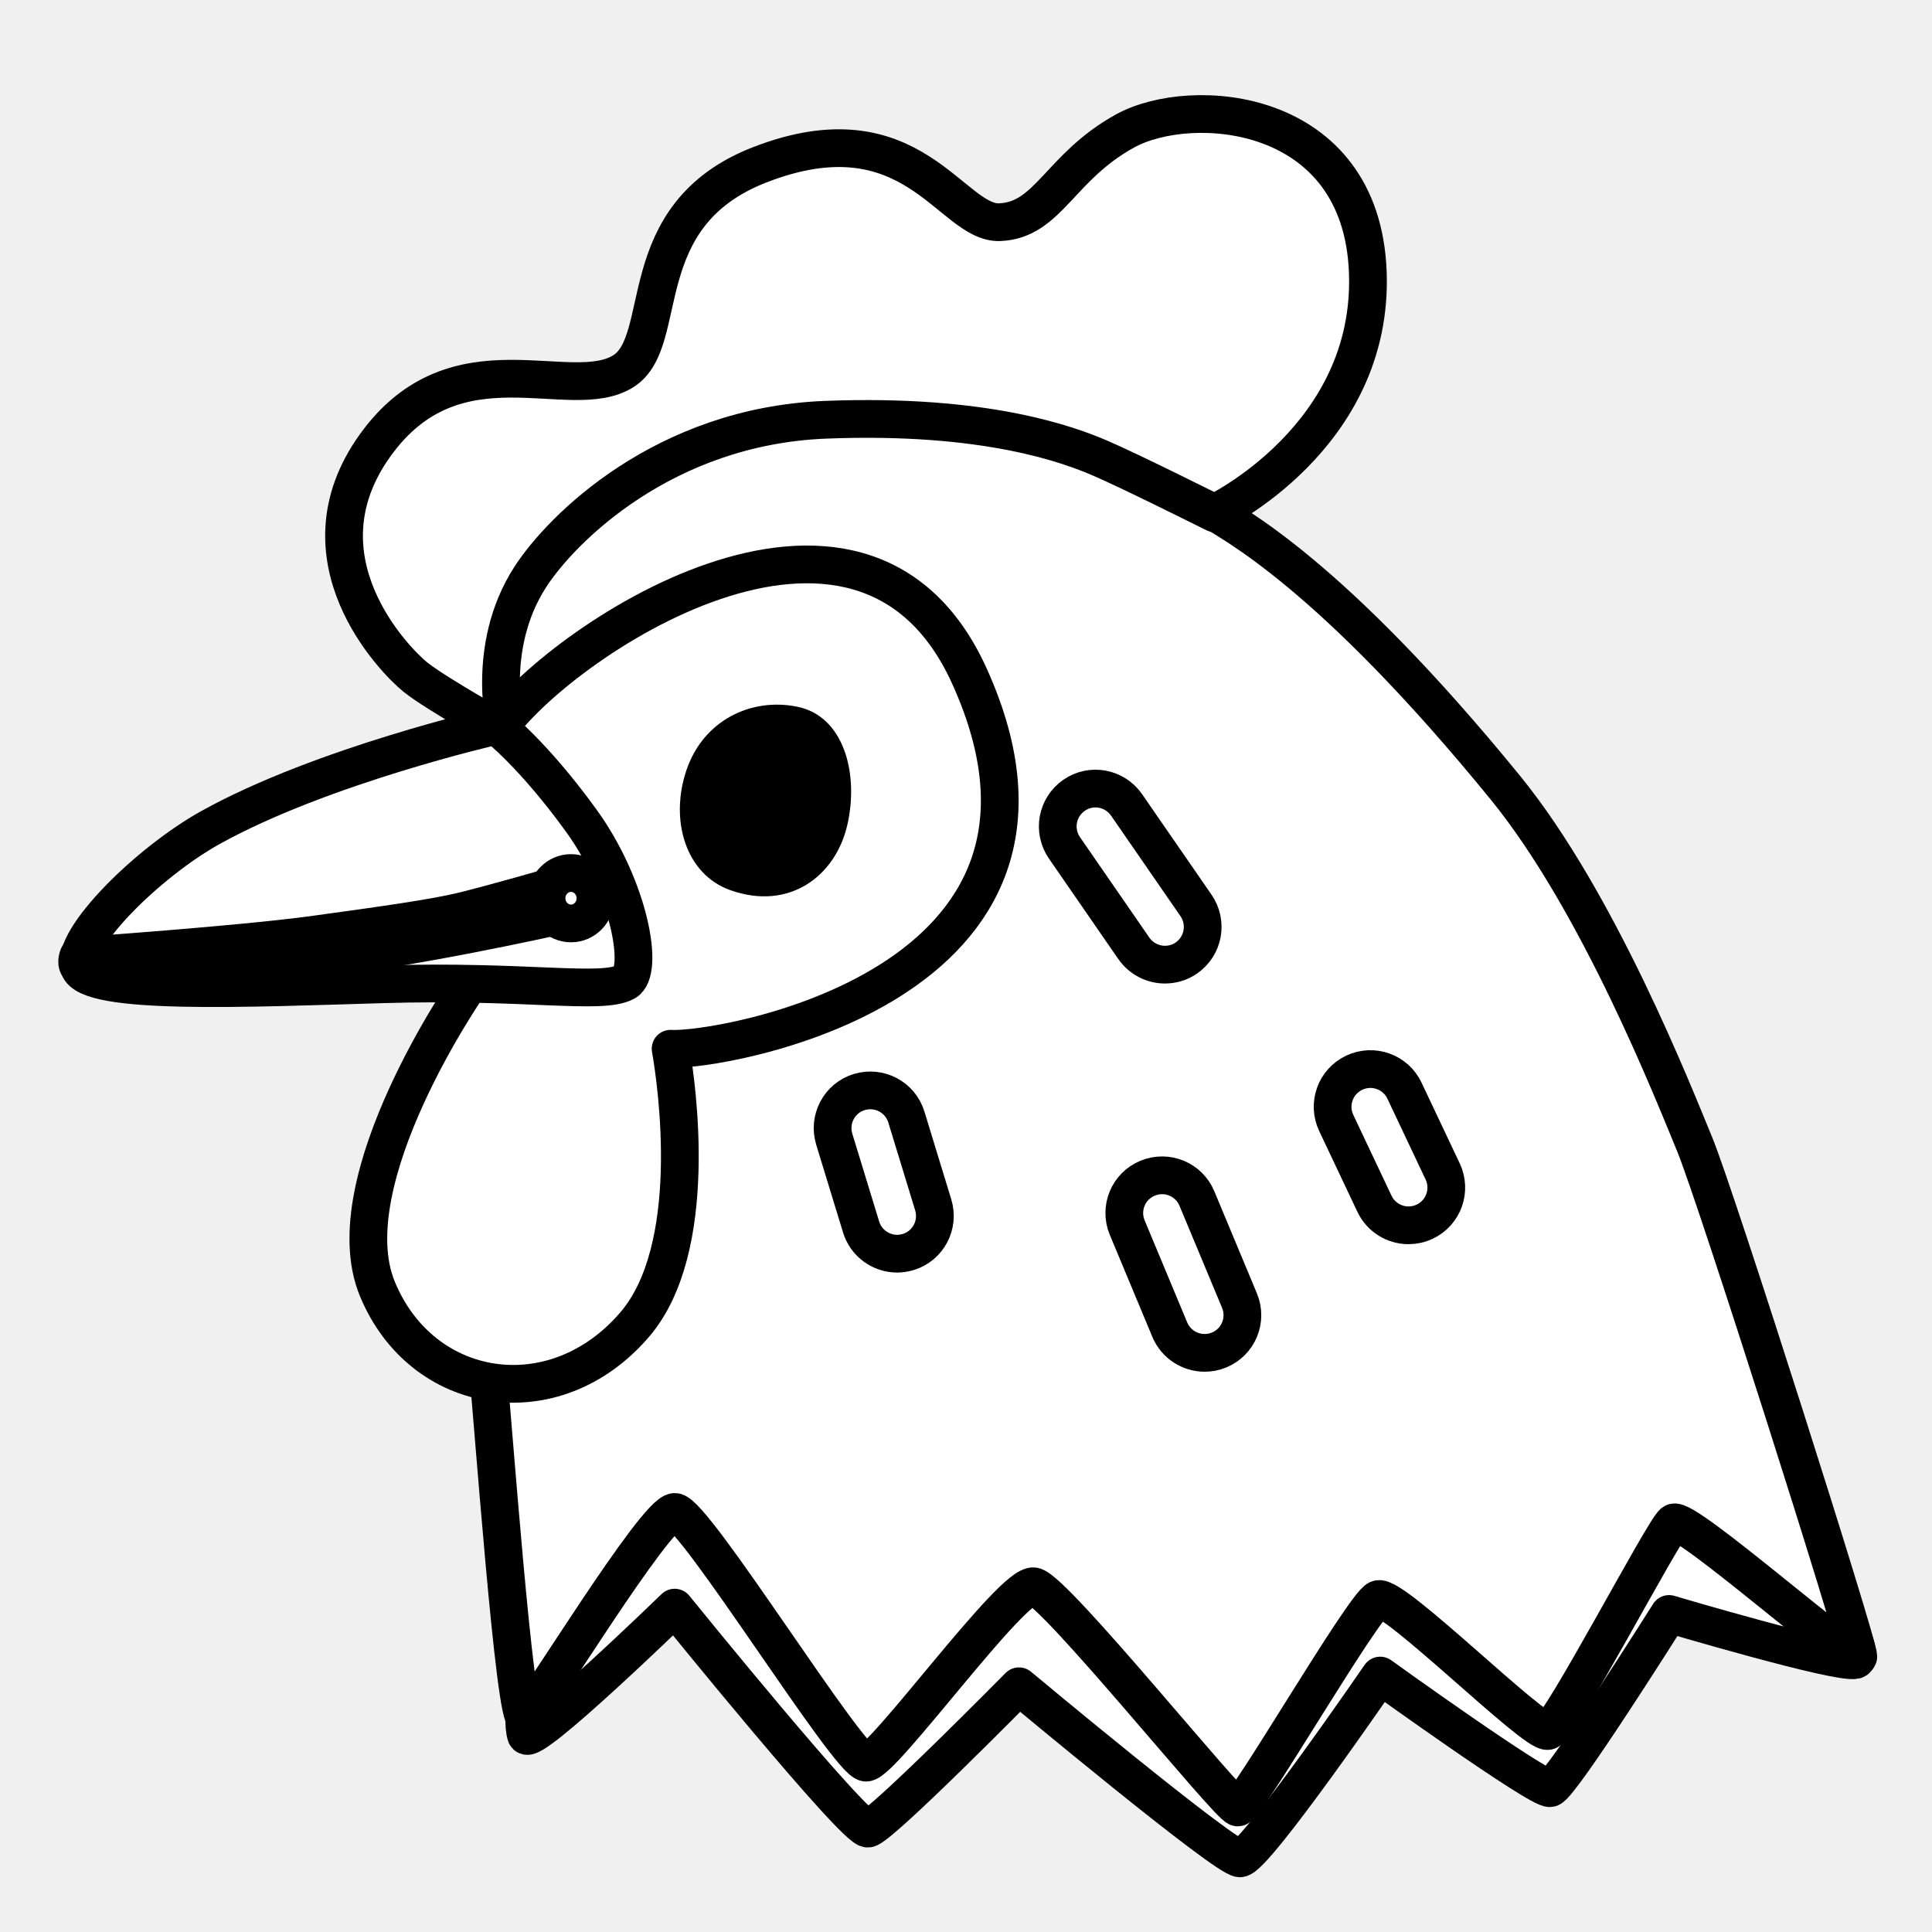
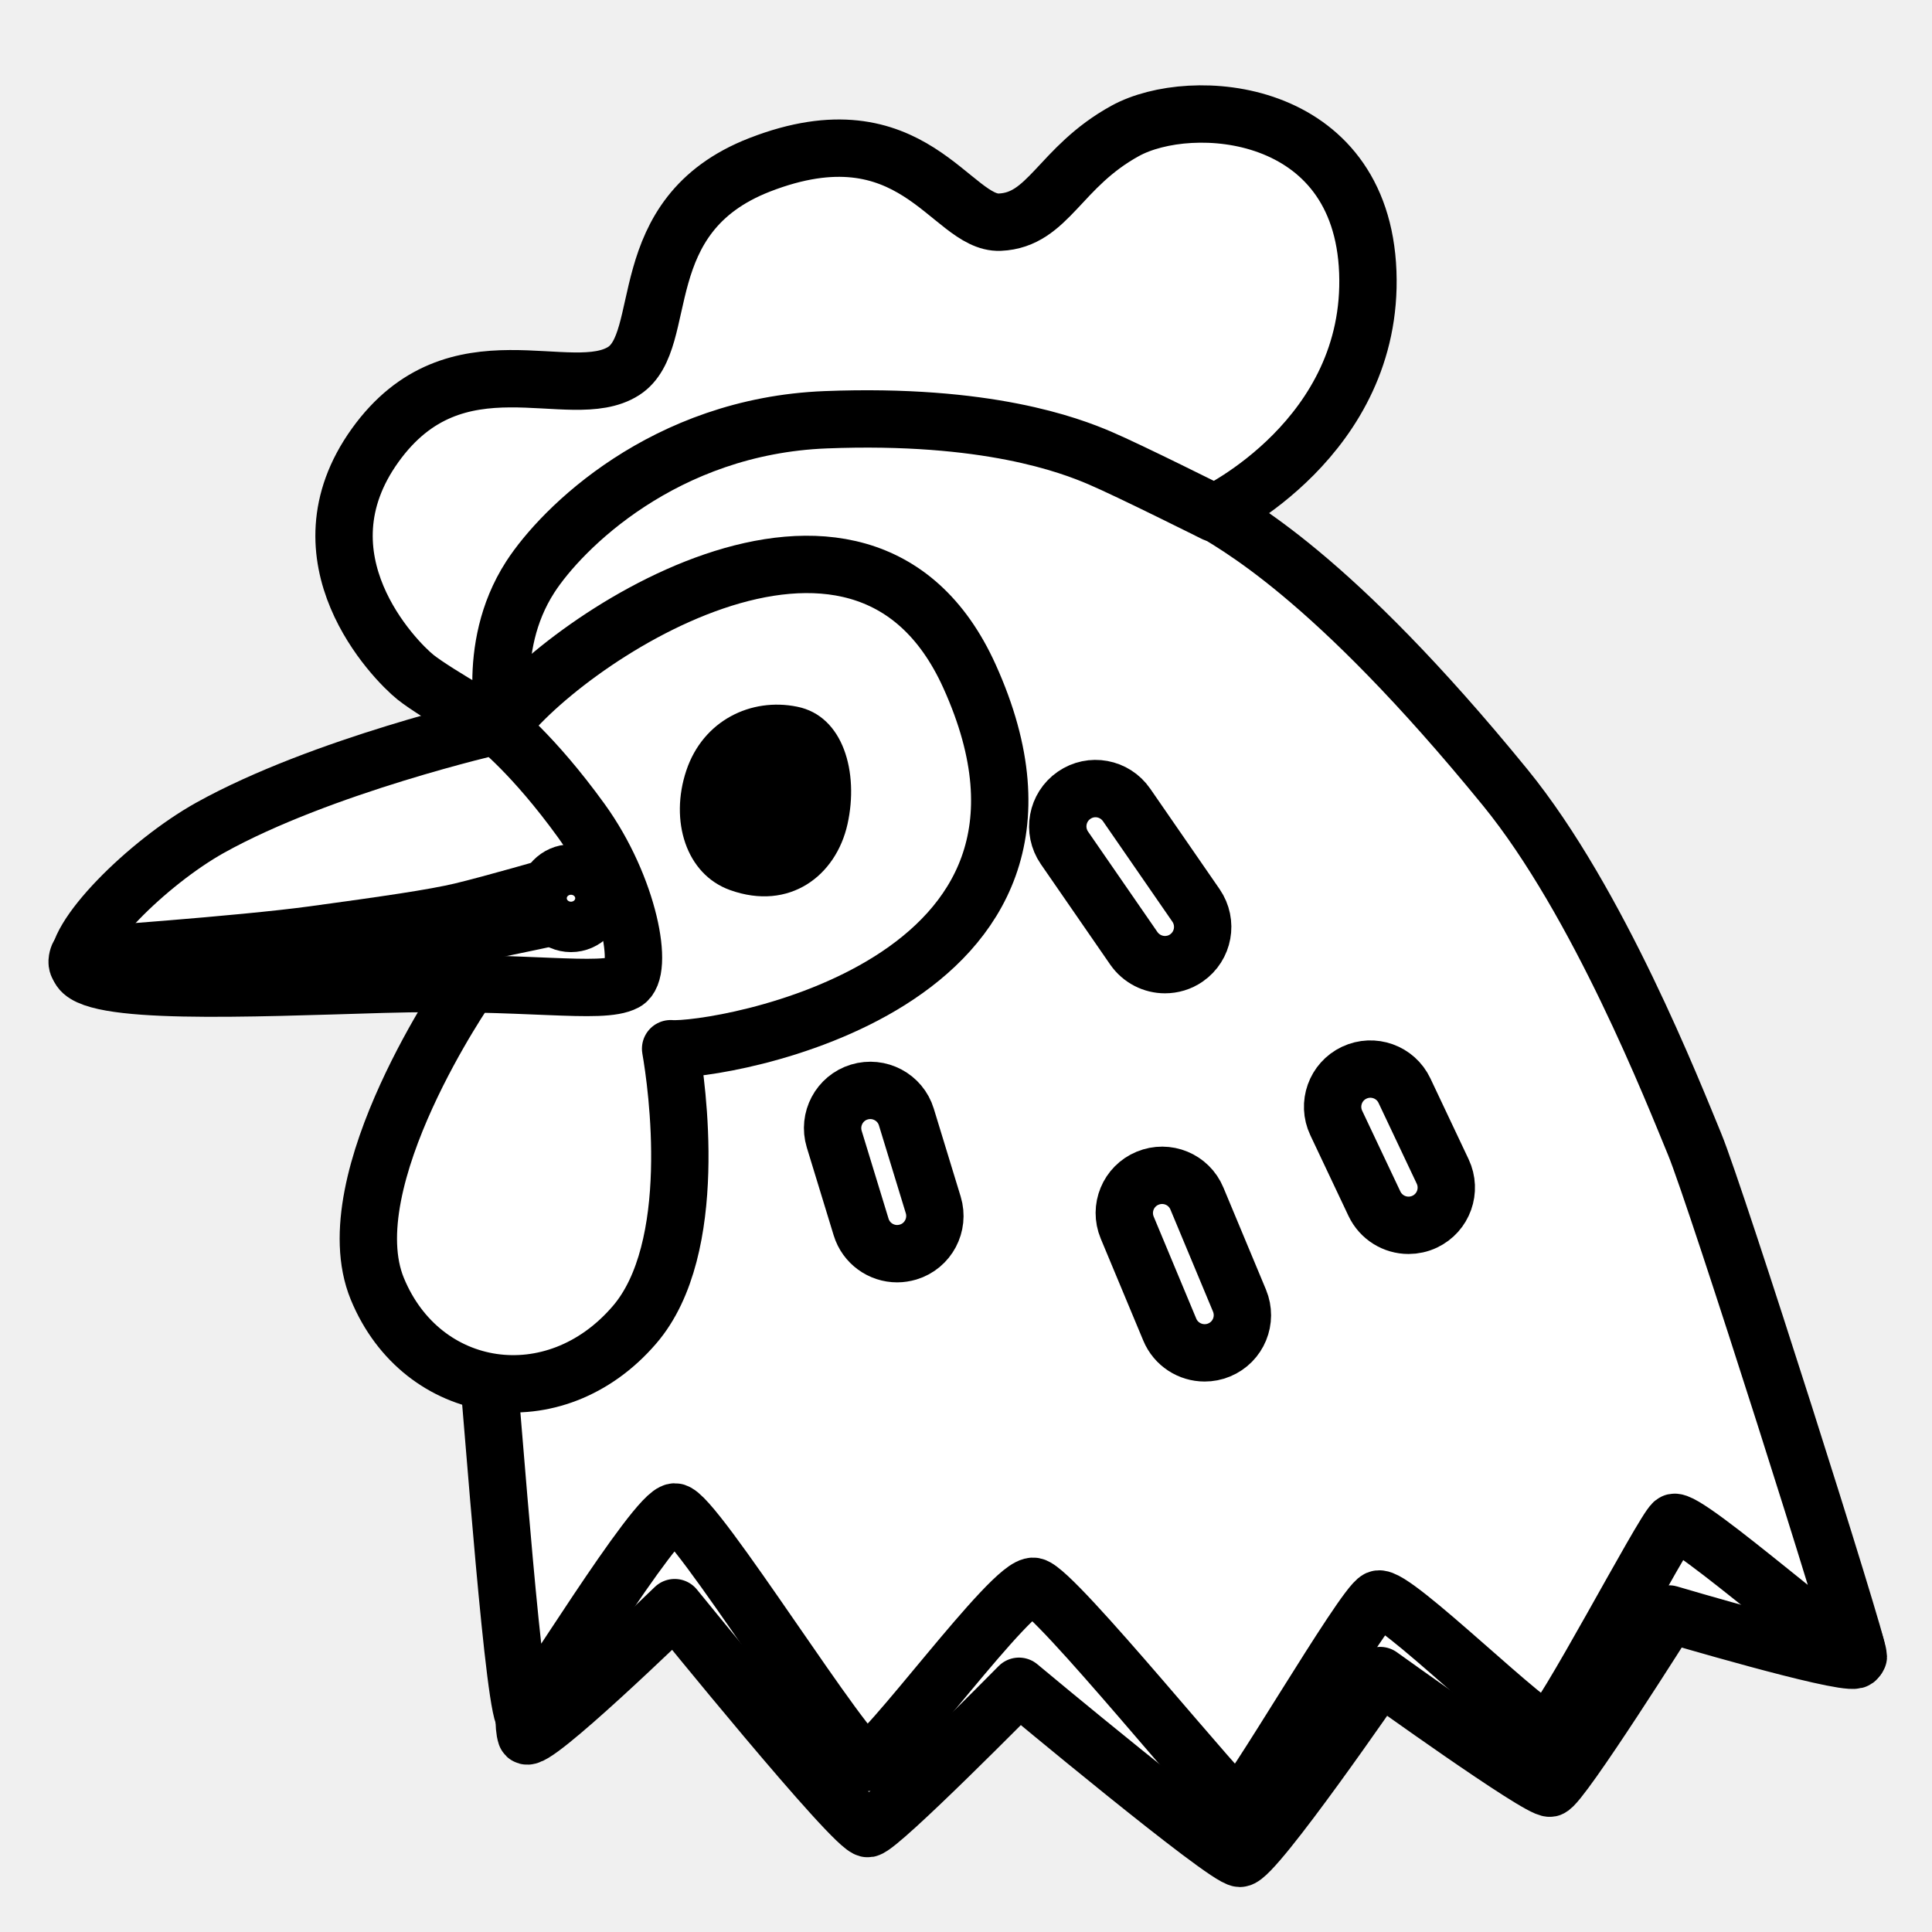
<svg xmlns="http://www.w3.org/2000/svg" version="1.1" id="Chicken" x="0px" y="0px" viewBox="0 0 128 128" style="enable-background:new 0 0 128 128;" xml:space="preserve">
-   <path d="M113.97,96.23L37.1,98.91c0,0-3,13.81-2.25,16.05c0.28,0.84,9.85-8.45,9.85-8.45  s11.97,14.78,12.81,14.64c0.84-0.14,10-9.43,10-9.43s13.66,11.4,14.64,11.4s9.29-12.11,9.29-12.11s10.56,7.6,11.26,7.46  c0.7-0.14,7.88-11.54,7.88-11.54s11.22,3.33,12.34,3.05C124.06,109.7,117.91,97.78,113.97,96.23z" fill="#ffffff" stroke="#000000" stroke-width="2.5" stroke-linecap="round" stroke-linejoin="round" />
-   <path d="M33.16,54.98l-0.66-17.69l11.97-11.54l26.56,0.38c0,0,7.04,6.34,8.87,7.46  c1.83,1.13,8.24,4.38,19.83,18.59c6.17,7.57,11.15,20.26,12.55,23.64s10.84,33.08,10.84,33.93s-11.54-9.43-12.25-8.87  c-0.7,0.56-7.46,13.51-8.31,13.8c-0.84,0.28-10.28-9.15-11.26-8.73s-8.73,13.8-9.29,13.8S69.91,105.38,68.5,105.1  c-1.41-0.28-10,11.68-11.12,11.68c-1.13,0-11.4-16.61-12.67-16.61s-9.2,13.05-9.9,13.61s-2.21-20.51-2.49-23.04  S33.16,54.98,33.16,54.98z" fill="#ffffff" stroke="#000000" stroke-width="2.5" stroke-linecap="round" stroke-linejoin="round" />
+   <path d="M113.97,96.23L37.1,98.91c0,0-3,13.81-2.25,16.05c0.28,0.84,9.85-8.45,9.85-8.45  s11.97,14.78,12.81,14.64c0.84-0.14,10-9.43,10-9.43s13.66,11.4,14.64,11.4s9.29-12.11,9.29-12.11s10.56,7.6,11.26,7.46  c0.7-0.14,7.88-11.54,7.88-11.54s11.22,3.33,12.34,3.05C124.06,109.7,117.91,97.78,113.97,96.23z" fill="#ffffff" stroke="#000000" stroke-width="3.8" stroke-linecap="round" stroke-linejoin="round" />
+   <path d="M33.16,54.98l-0.66-17.69l11.97-11.54l26.56,0.38c0,0,7.04,6.34,8.87,7.46  c1.83,1.13,8.24,4.38,19.83,18.59c6.17,7.57,11.15,20.26,12.55,23.64s10.84,33.08,10.84,33.93s-11.54-9.43-12.25-8.87  c-0.7,0.56-7.46,13.51-8.31,13.8c-0.84,0.28-10.28-9.15-11.26-8.73s-8.73,13.8-9.29,13.8S69.91,105.38,68.5,105.1  c-1.41-0.28-10,11.68-11.12,11.68c-1.13,0-11.4-16.61-12.67-16.61s-9.2,13.05-9.9,13.61s-2.21-20.51-2.49-23.04  S33.16,54.98,33.16,54.98z" fill="#ffffff" stroke="#000000" stroke-width="3.8" stroke-linecap="round" stroke-linejoin="round" />
  <g>
-     <path d="M59.44,83.06c-1.07,0-2.06-0.69-2.39-1.77l-1.78-5.82c-0.4-1.32,0.34-2.72,1.66-3.12   c1.32-0.4,2.72,0.34,3.12,1.66l1.78,5.82c0.4,1.32-0.34,2.72-1.66,3.12C59.93,83.02,59.68,83.06,59.44,83.06z" fill="#ffffff" stroke="#000000" stroke-width="2.5" stroke-linecap="round" stroke-linejoin="round" />
+     <path d="M59.44,83.06c-1.07,0-2.06-0.69-2.39-1.77l-1.78-5.82c-0.4-1.32,0.34-2.72,1.66-3.12   c1.32-0.4,2.72,0.34,3.12,1.66l1.78,5.82c0.4,1.32-0.34,2.72-1.66,3.12C59.93,83.02,59.68,83.06,59.44,83.06z" fill="#ffffff" stroke="#000000" stroke-width="3.8" stroke-linecap="round" stroke-linejoin="round" />
  </g>
  <g>
-     <path d="M79.81,89.63c-0.98,0-1.91-0.58-2.31-1.54l-2.82-6.76c-0.53-1.28,0.07-2.74,1.35-3.27   c1.28-0.53,2.74,0.07,3.27,1.35l2.82,6.76c0.53,1.28-0.07,2.74-1.35,3.27C80.46,89.57,80.13,89.63,79.81,89.63z" fill="#ffffff" stroke="#000000" stroke-width="2.5" stroke-linecap="round" stroke-linejoin="round" />
+     <path d="M79.81,89.63c-0.98,0-1.91-0.58-2.31-1.54l-2.82-6.76c-0.53-1.28,0.07-2.74,1.35-3.27   c1.28-0.53,2.74,0.07,3.27,1.35l2.82,6.76c0.53,1.28-0.07,2.74-1.35,3.27C80.46,89.57,80.13,89.63,79.81,89.63z" fill="#ffffff" stroke="#000000" stroke-width="3.8" stroke-linecap="round" stroke-linejoin="round" />
  </g>
  <g>
-     <path d="M93.32,81.18c-0.94,0-1.83-0.53-2.26-1.43l-2.53-5.35c-0.59-1.25-0.06-2.74,1.19-3.33   c1.25-0.59,2.74-0.06,3.33,1.19l2.53,5.35c0.59,1.25,0.06,2.74-1.19,3.33C94.05,81.1,93.68,81.18,93.32,81.18z" fill="#ffffff" stroke="#000000" stroke-width="2.5" stroke-linecap="round" stroke-linejoin="round" />
+     <path d="M93.32,81.18c-0.94,0-1.83-0.53-2.26-1.43l-2.53-5.35c-0.59-1.25-0.06-2.74,1.19-3.33   c1.25-0.59,2.74-0.06,3.33,1.19l2.53,5.35c0.59,1.25,0.06,2.74-1.19,3.33C94.05,81.1,93.68,81.18,93.32,81.18z" fill="#ffffff" stroke="#000000" stroke-width="3.8" stroke-linecap="round" stroke-linejoin="round" />
  </g>
  <g>
-     <path d="M77.18,63.91c-0.79,0-1.57-0.38-2.06-1.08l-4.6-6.66c-0.78-1.14-0.5-2.69,0.64-3.48   c1.14-0.79,2.69-0.5,3.48,0.64l4.6,6.66c0.78,1.14,0.5,2.69-0.64,3.48C78.17,63.77,77.67,63.91,77.18,63.91z" fill="#ffffff" stroke="#000000" stroke-width="2.5" stroke-linecap="round" stroke-linejoin="round" />
+     <path d="M77.18,63.91c-0.79,0-1.57-0.38-2.06-1.08l-4.6-6.66c-0.78-1.14-0.5-2.69,0.64-3.48   c1.14-0.79,2.69-0.5,3.48,0.64l4.6,6.66c0.78,1.14,0.5,2.69-0.64,3.48C78.17,63.77,77.67,63.91,77.18,63.91z" fill="#ffffff" stroke="#000000" stroke-width="3.8" stroke-linecap="round" stroke-linejoin="round" />
  </g>
-   <path d="M44.43,69.48c3,0.23,29.14-4.04,19.8-24.68c-7.22-15.97-27.5-1.97-31.25,3.57  c-0.68,1.01-1.92,16.89-1.92,16.89S22.04,78.21,25,85.39s11.74,8.54,17.03,2.39C46.4,82.72,44.85,71.88,44.43,69.48z" fill="#ffffff" stroke="#000000" stroke-width="2.5" stroke-linecap="round" stroke-linejoin="round" />
-   <path d="M35.13,38.23c2.08-3.22,8.87-10,19.57-10.42c10.7-0.42,16.19,1.69,18.16,2.53  c1.97,0.84,7.6,3.66,7.6,3.66s10.58-5,10.16-15.98S78.92,6.27,74.55,8.67s-5.07,5.91-8.31,6.05c-3.24,0.14-5.77-7.74-15.91-3.8  c-8.63,3.36-5.85,11.63-9.01,13.66c-3.52,2.25-11.12-2.53-16.47,4.93s1.27,14.22,2.67,15.35c1.41,1.13,6.05,3.71,6.05,3.71  S32.04,43.02,35.13,38.23z" fill="#ffffff" stroke="#000000" stroke-width="2.5" stroke-linecap="round" stroke-linejoin="round" />
-   <path d="M41.42,65.07c1.3-0.69,0.28-6.29-2.91-10.7s-5.63-6.29-5.63-6.29s-11.54,2.63-18.96,6.76  c-4.14,2.31-9.24,7.37-8.68,9.24c0.56,1.88,11.19,1.39,20.13,1.13C34.85,64.93,39.83,65.92,41.42,65.07z" fill="#ffffff" stroke="#000000" stroke-width="2.5" stroke-linecap="round" stroke-linejoin="round" />
-   <path d="M5.19,63.34c0,0,10.75-0.75,15.58-1.41c4.83-0.66,7.96-1.11,9.81-1.55c1.97-0.47,6.19-1.69,6.19-1.69  l0.28,1.97c0,0-10.23,2.3-16.14,2.82c-5.2,0.45-13.7,1.08-14.41,1.08s-1.13-0.33-1.31-0.56S5.19,63.34,5.19,63.34z" fill="#ffffff" stroke="#000000" stroke-width="2.5" stroke-linecap="round" stroke-linejoin="round" />
-   <ellipse cx="37.83" cy="59.51" rx="1.62" ry="1.67" fill="#ffffff" stroke="#000000" stroke-width="2.5" stroke-linecap="round" stroke-linejoin="round" />
+   <path d="M44.43,69.48c3,0.23,29.14-4.04,19.8-24.68c-7.22-15.97-27.5-1.97-31.25,3.57  c-0.68,1.01-1.92,16.89-1.92,16.89S22.04,78.21,25,85.39s11.74,8.54,17.03,2.39C46.4,82.72,44.85,71.88,44.43,69.48z" fill="#ffffff" stroke="#000000" stroke-width="3.8" stroke-linecap="round" stroke-linejoin="round" />
+   <path d="M35.13,38.23c2.08-3.22,8.87-10,19.57-10.42c10.7-0.42,16.19,1.69,18.16,2.53  c1.97,0.84,7.6,3.66,7.6,3.66s10.58-5,10.16-15.98S78.92,6.27,74.55,8.67s-5.07,5.91-8.31,6.05c-3.24,0.14-5.77-7.74-15.91-3.8  c-8.63,3.36-5.85,11.63-9.01,13.66c-3.52,2.25-11.12-2.53-16.47,4.93s1.27,14.22,2.67,15.35c1.41,1.13,6.05,3.71,6.05,3.71  S32.04,43.02,35.13,38.23z" fill="#ffffff" stroke="#000000" stroke-width="3.8" stroke-linecap="round" stroke-linejoin="round" />
+   <path d="M41.42,65.07c1.3-0.69,0.28-6.29-2.91-10.7s-5.63-6.29-5.63-6.29s-11.54,2.63-18.96,6.76  c-4.14,2.31-9.24,7.37-8.68,9.24c0.56,1.88,11.19,1.39,20.13,1.13C34.85,64.93,39.83,65.92,41.42,65.07z" fill="#ffffff" stroke="#000000" stroke-width="3.8" stroke-linecap="round" stroke-linejoin="round" />
+   <path d="M5.19,63.34c0,0,10.75-0.75,15.58-1.41c4.83-0.66,7.96-1.11,9.81-1.55c1.97-0.47,6.19-1.69,6.19-1.69  l0.28,1.97c0,0-10.23,2.3-16.14,2.82c-5.2,0.45-13.7,1.08-14.41,1.08s-1.13-0.33-1.31-0.56S5.19,63.34,5.19,63.34z" fill="#ffffff" stroke="#000000" stroke-width="3.8" stroke-linecap="round" stroke-linejoin="round" />
+   <ellipse cx="37.83" cy="59.51" rx="1.62" ry="1.67" fill="#ffffff" stroke="#000000" stroke-width="3.8" stroke-linecap="round" stroke-linejoin="round" />
  <path d="M56.15,54.6c-0.76,3.42-3.84,5.78-7.78,4.37c-2.93-1.05-4.01-4.6-2.9-7.92s4.29-4.85,7.34-4.23  C55.88,47.43,56.91,51.18,56.15,54.6z" fill="#000000" />
</svg>
